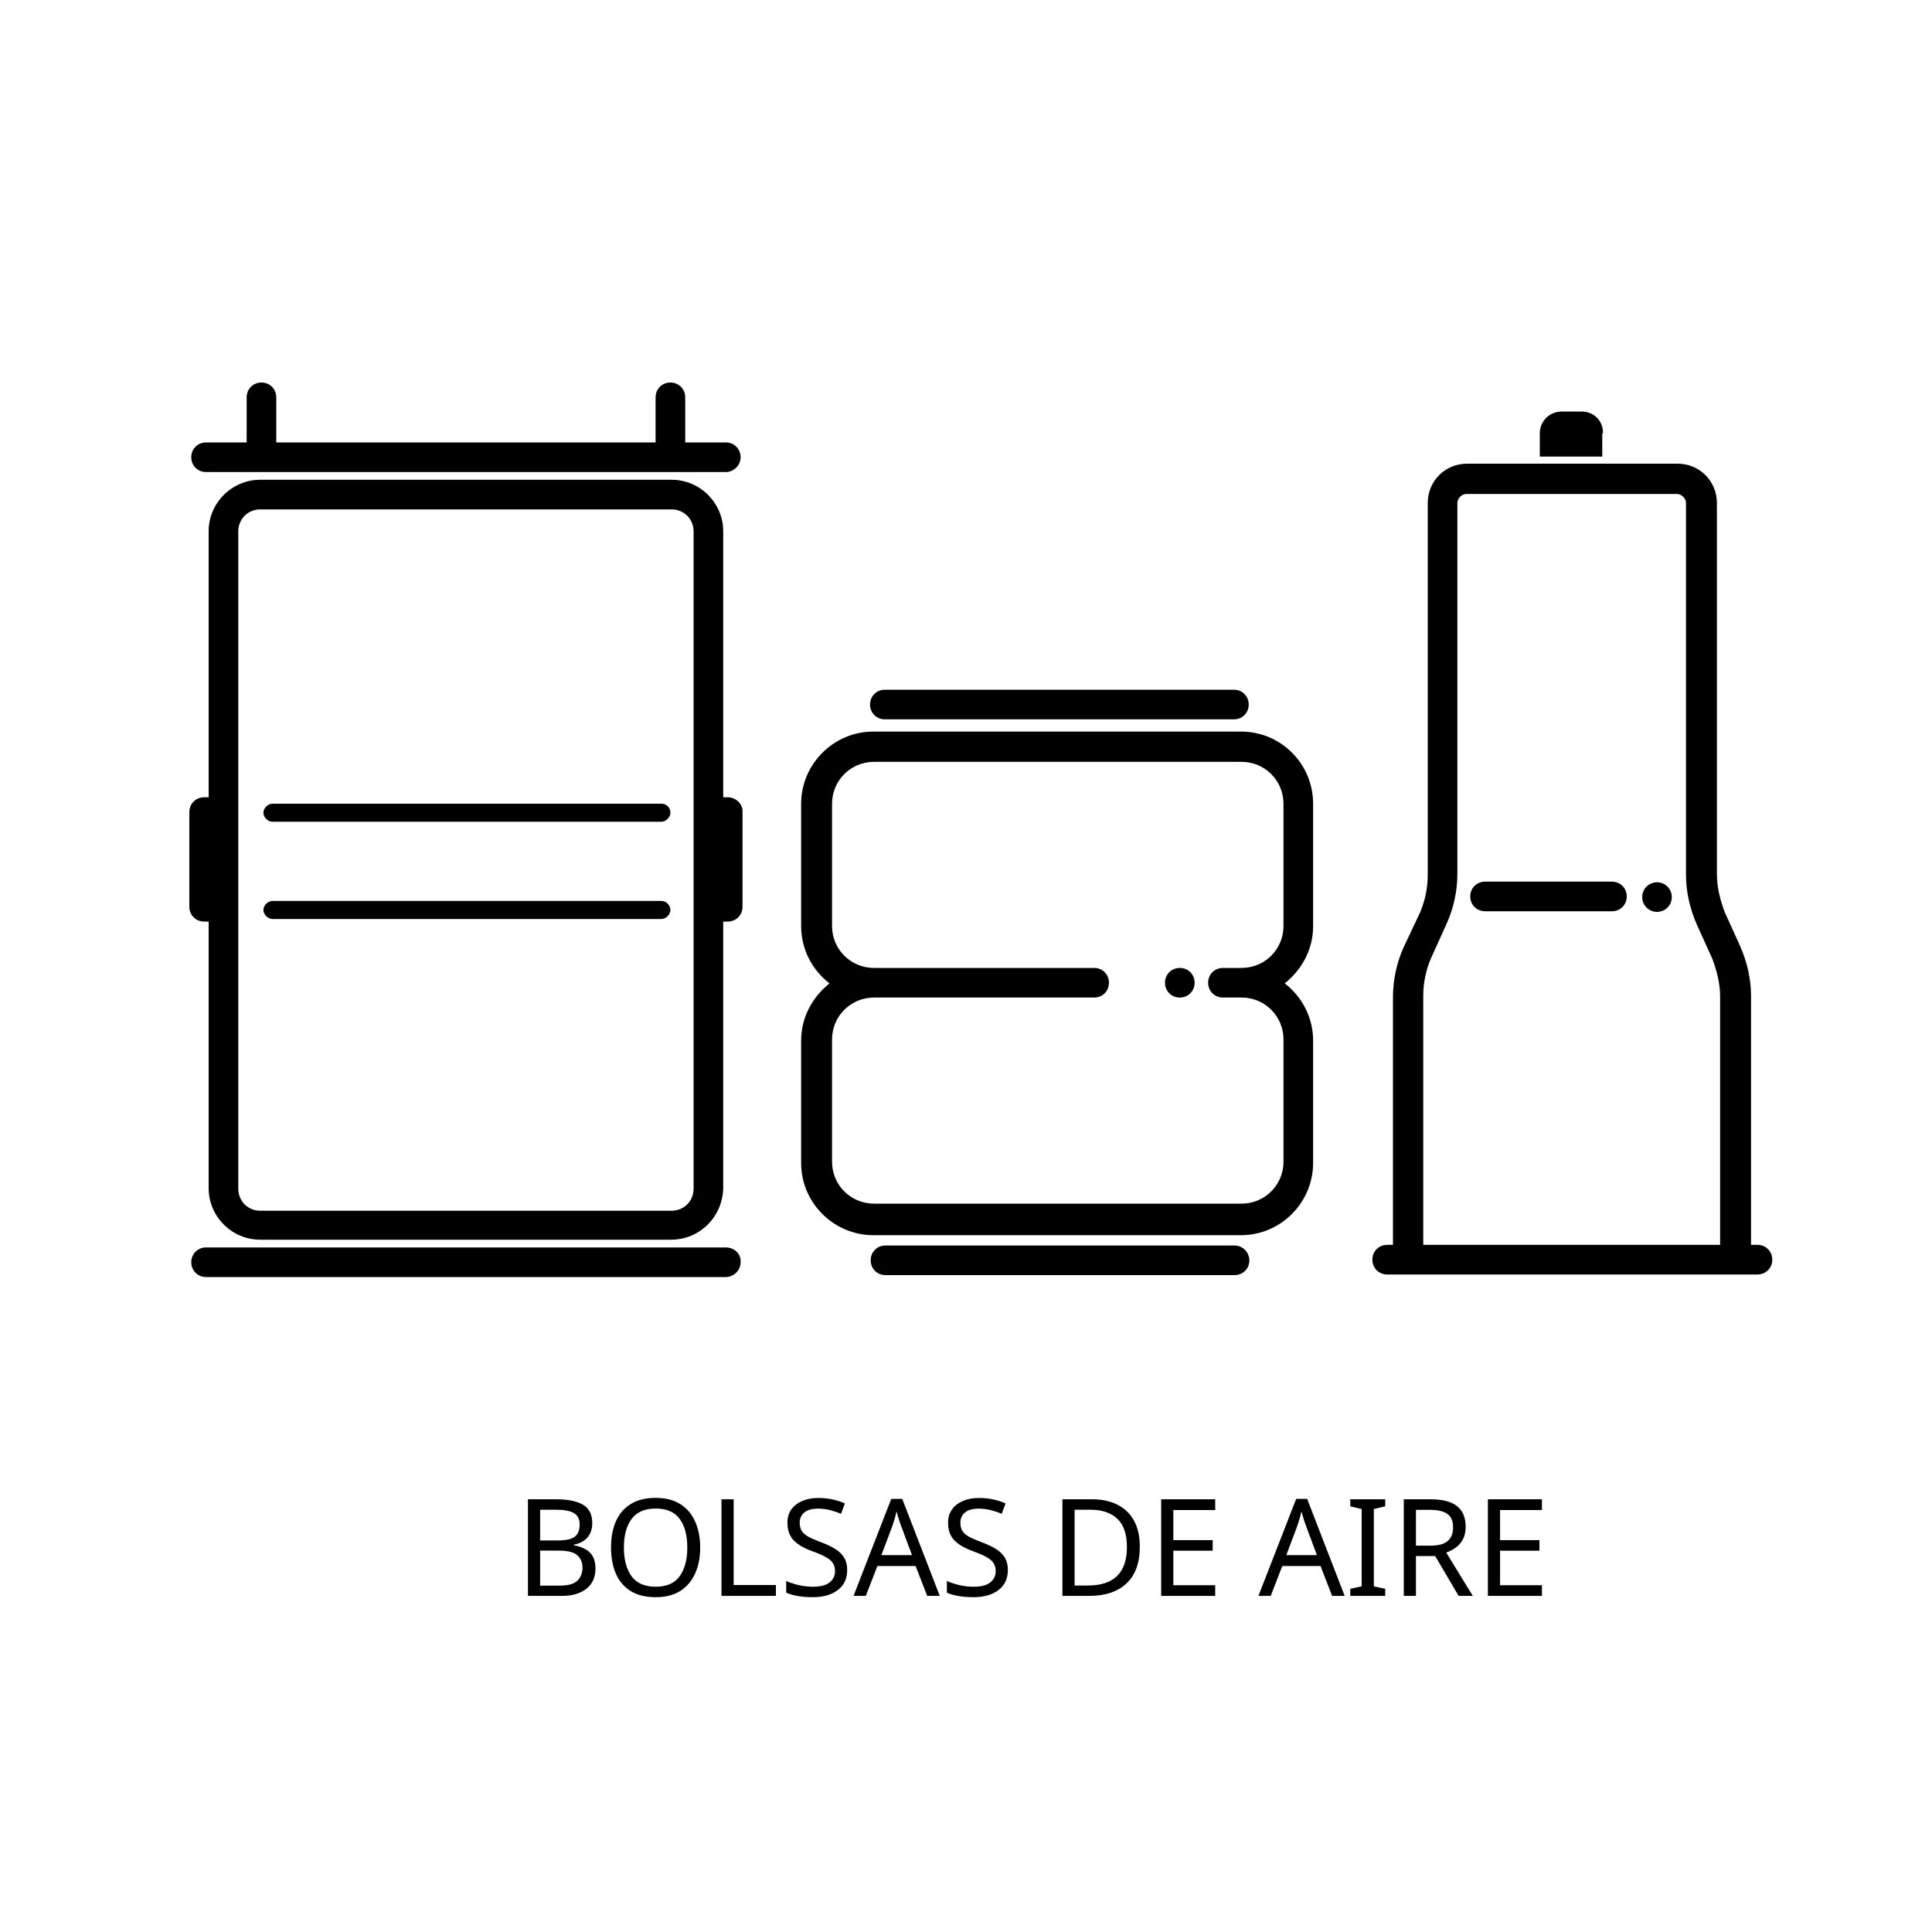
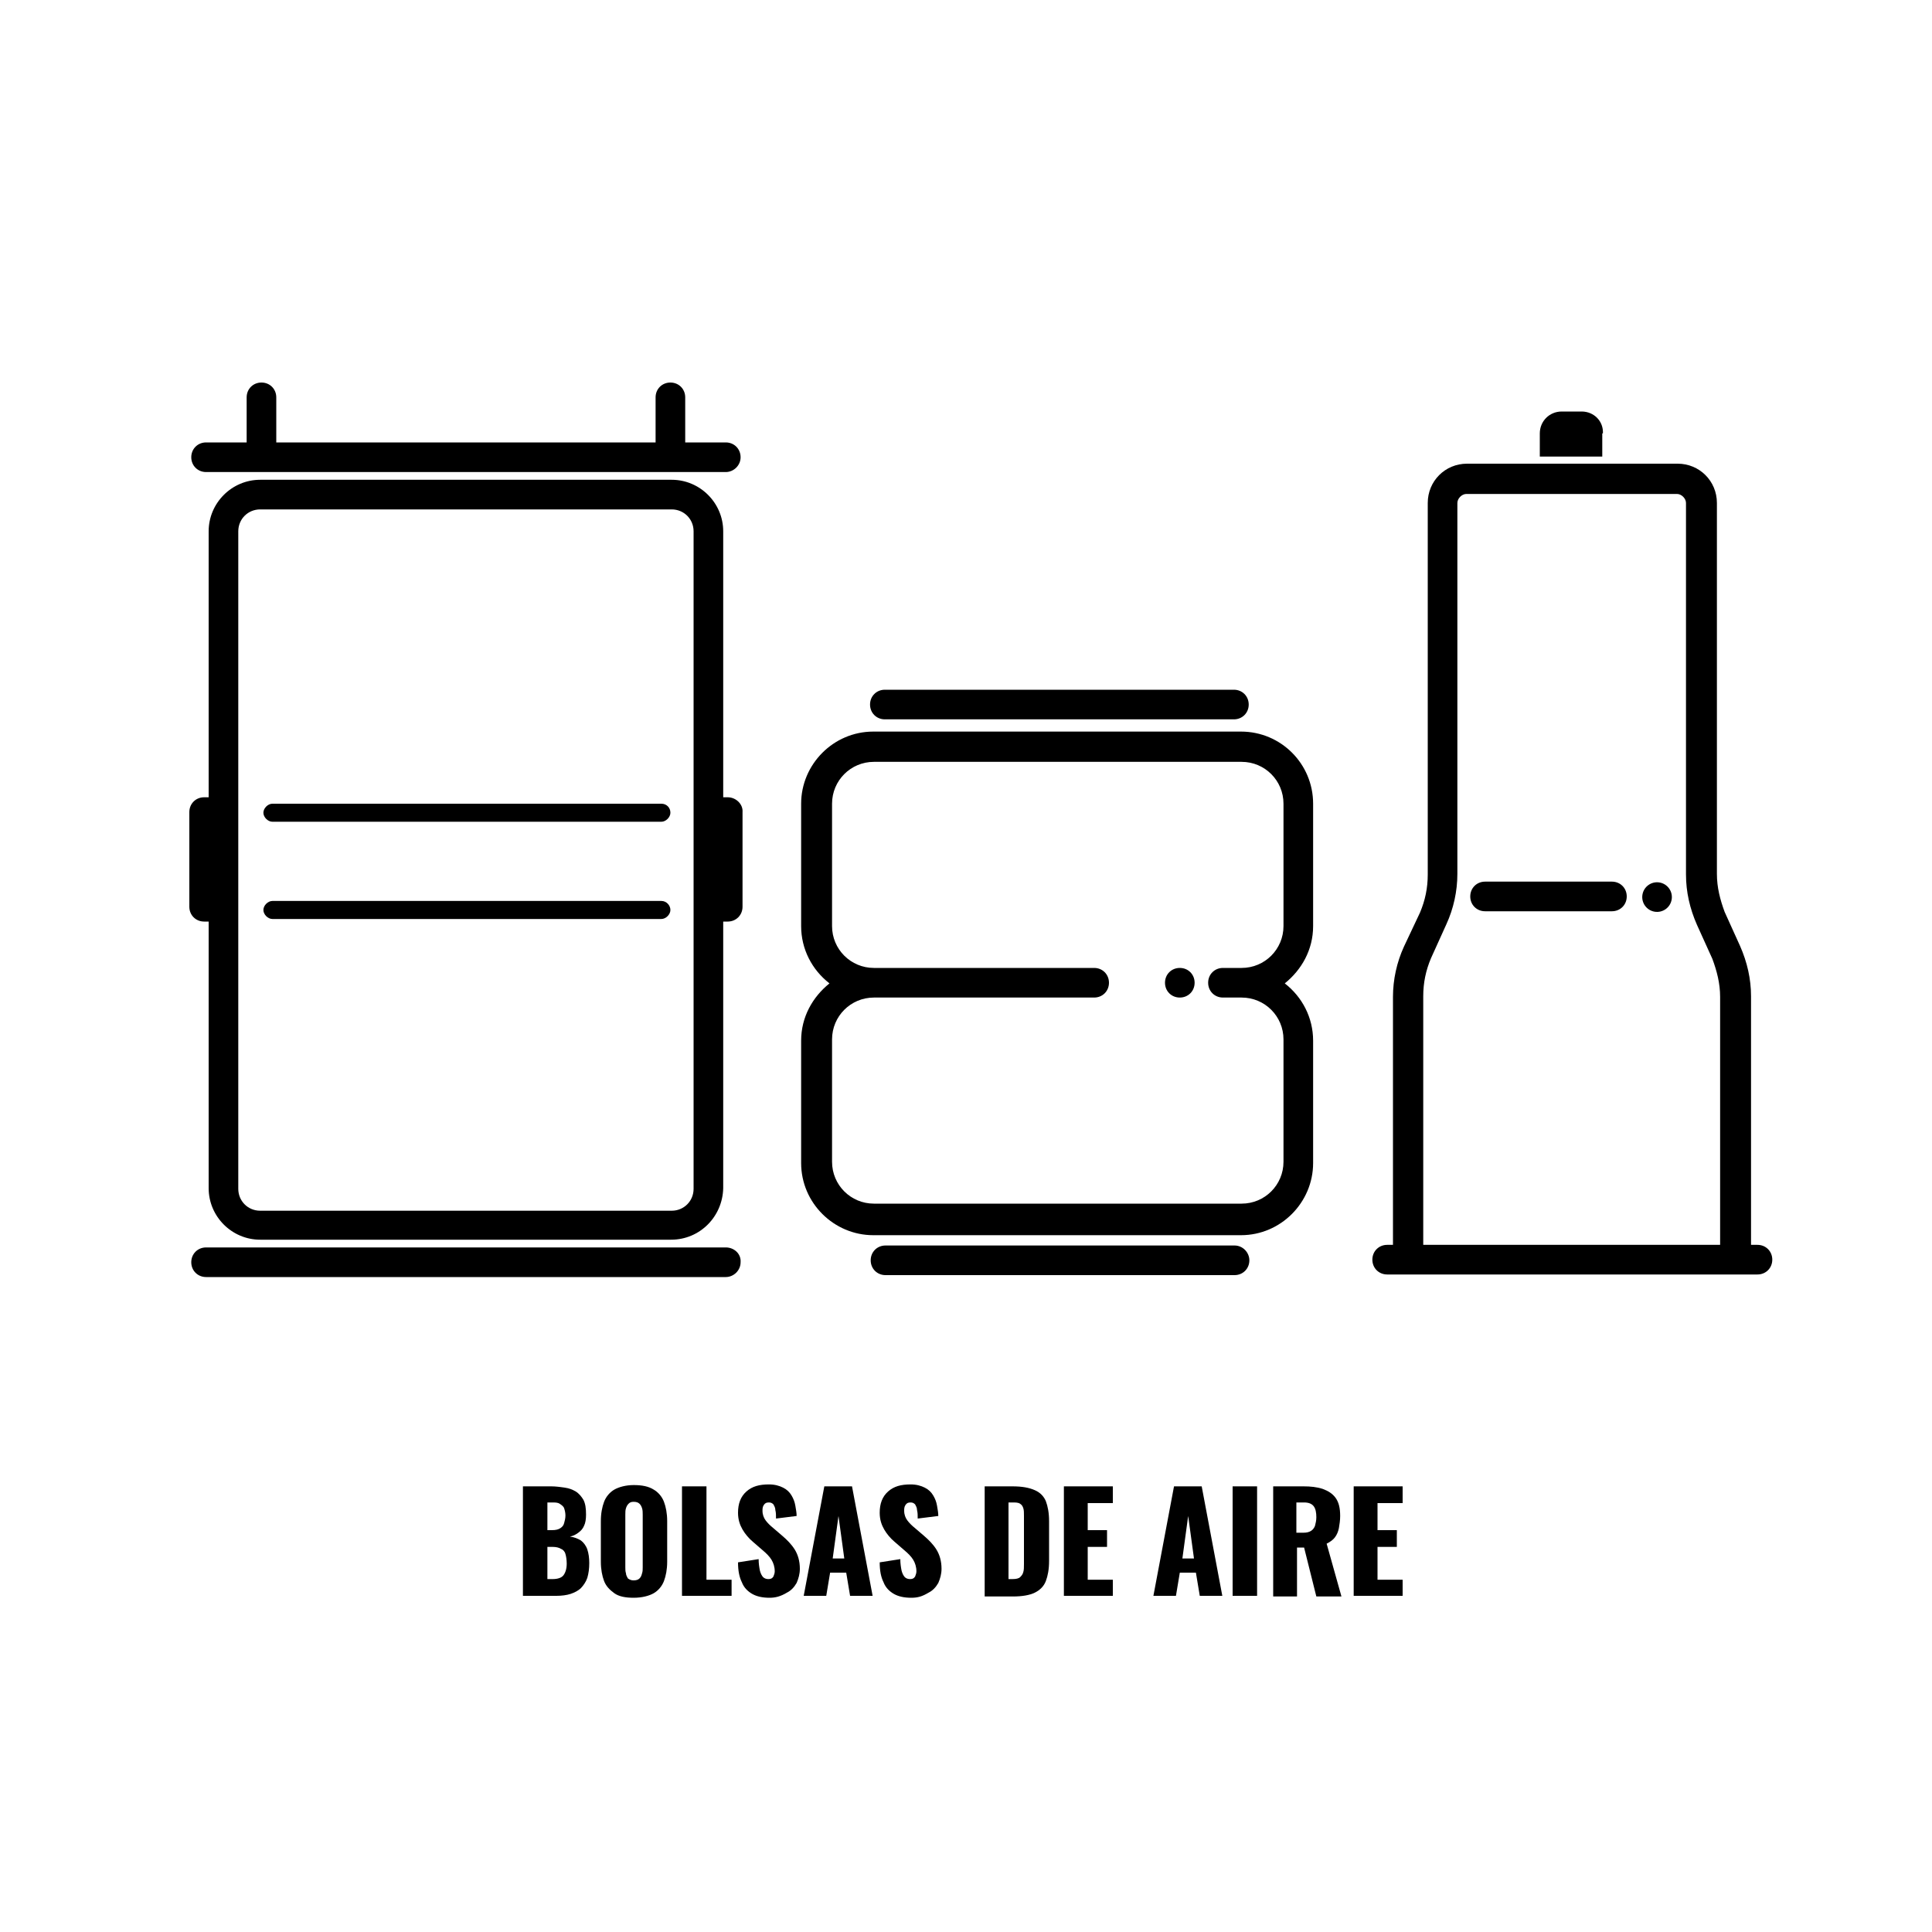
<svg xmlns="http://www.w3.org/2000/svg" version="1.1" id="Capa_1" x="0px" y="0px" viewBox="0 0 300 300" style="enable-background:new 0 0 300 300;" xml:space="preserve">
  <style type="text/css">
- 	.st0{font-family:'Oswald-Bold';}
- 	.st1{font-size:21px;}
+ 	.st0{enable-background:new    ;}
</style>
  <g>
-     <path d="M137.4,111.7h54.2c1.3,0,2.3-1,2.3-2.3c0-1.3-1-2.3-2.3-2.3h-54.2c-1.3,0-2.3,1-2.3,2.3   C135.1,110.7,136.1,111.7,137.4,111.7z" />
+     <path d="M137.4,111.7h54.2c1.3,0,2.3-1,2.3-2.3s-1-2.3-2.3-2.3h-54.2c-1.3,0-2.3,1-2.3,2.3C135.1,110.7,136.1,111.7,137.4,111.7z" />
    <path d="M191.7,193.4h-54.2c-1.3,0-2.3,1-2.3,2.3s1,2.3,2.3,2.3h54.2c1.3,0,2.3-1,2.3-2.3C194,194.5,193,193.4,191.7,193.4z" />
-     <path d="M192.7,113.6h-57.1c-6.2,0-11.2,5.1-11.2,11.2v19c0,3.6,1.7,6.8,4.4,8.9c-2.6,2.1-4.4,5.2-4.4,8.9v19   c0,6.2,5.1,11.2,11.2,11.2h57.1c6.2,0,11.2-5.1,11.2-11.2v-19c0-3.6-1.7-6.8-4.4-8.9c2.6-2.1,4.4-5.2,4.4-8.9v-19   C203.9,118.6,198.9,113.6,192.7,113.6z M199.3,143.8c0,3.6-2.9,6.5-6.5,6.5h-2.9c-1.3,0-2.3,1-2.3,2.3c0,1.3,1,2.3,2.3,2.3h2.9   c3.6,0,6.5,2.9,6.5,6.5v19c0,3.6-2.9,6.5-6.5,6.5h-57.1c-3.6,0-6.5-2.9-6.5-6.5v-19c0-3.6,2.9-6.5,6.5-6.5h34.2   c1.3,0,2.3-1,2.3-2.3c0-1.3-1-2.3-2.3-2.3h-34.2c-3.6,0-6.5-2.9-6.5-6.5v-19c0-3.6,2.9-6.5,6.5-6.5h57.1c3.6,0,6.5,2.9,6.5,6.5   V143.8z" />
-     <path d="M183.2,150.3c-1.3,0-2.3,1-2.3,2.3c0,1.3,1,2.3,2.3,2.3c1.3,0,2.3-1,2.3-2.3C185.5,151.3,184.5,150.3,183.2,150.3z" />
-     <path d="M32,73.3h80.7c1.2,0,2.3-1,2.3-2.3c0-1.3-1-2.3-2.3-2.3h-6.3v-7c0-1.3-1-2.3-2.3-2.3c-1.3,0-2.3,1-2.3,2.3v7H42.9v-7   c0-1.3-1-2.3-2.3-2.3c-1.3,0-2.3,1-2.3,2.3v7H32c-1.3,0-2.3,1-2.3,2.3C29.7,72.3,30.7,73.3,32,73.3z" />
-     <path d="M112.7,193.7H32c-1.3,0-2.3,1-2.3,2.3c0,1.3,1,2.3,2.3,2.3h80.7c1.2,0,2.3-1,2.3-2.3C115.1,194.7,114,193.7,112.7,193.7z" />
-     <path d="M113,123.8h-0.7V82.5c0-4.4-3.6-8-8-8H40.4c-4.4,0-8,3.6-8,8v41.3h-0.7c-1.3,0-2.3,1-2.3,2.3v14.7c0,1.3,1,2.3,2.3,2.3h0.7   v41.4c0,4.4,3.6,8,8,8h63.8c4.5,0,8-3.6,8.1-8v-41.4h0.7c1.3,0,2.3-1,2.3-2.3v-14.7C115.4,124.9,114.3,123.8,113,123.8z    M107.7,184.6c0,1.9-1.5,3.4-3.4,3.4H40.4c-1.9,0-3.4-1.5-3.4-3.4V82.5c0-1.9,1.5-3.4,3.4-3.4h63.9c1.9,0,3.4,1.5,3.4,3.4V184.6z" />
+     <path d="M192.7,113.6h-57.1c-6.2,0-11.2,5.1-11.2,11.2v19c0,3.6,1.7,6.8,4.4,8.9c-2.6,2.1-4.4,5.2-4.4,8.9v19   c0,6.2,5.1,11.2,11.2,11.2h57.1c6.2,0,11.2-5.1,11.2-11.2v-19c0-3.6-1.7-6.8-4.4-8.9c2.6-2.1,4.4-5.2,4.4-8.9v-19   C203.9,118.6,198.9,113.6,192.7,113.6z M199.3,143.8c0,3.6-2.9,6.5-6.5,6.5h-2.9c-1.3,0-2.3,1-2.3,2.3s1,2.3,2.3,2.3h2.9   c3.6,0,6.5,2.9,6.5,6.5v19c0,3.6-2.9,6.5-6.5,6.5h-57.1c-3.6,0-6.5-2.9-6.5-6.5v-19c0-3.6,2.9-6.5,6.5-6.5h34.2   c1.3,0,2.3-1,2.3-2.3s-1-2.3-2.3-2.3h-34.2c-3.6,0-6.5-2.9-6.5-6.5v-19c0-3.6,2.9-6.5,6.5-6.5h57.1c3.6,0,6.5,2.9,6.5,6.5   L199.3,143.8L199.3,143.8z" />
+     <path d="M183.2,150.3c-1.3,0-2.3,1-2.3,2.3s1,2.3,2.3,2.3s2.3-1,2.3-2.3S184.5,150.3,183.2,150.3z" />
+     <path d="M32,73.3h80.7c1.2,0,2.3-1,2.3-2.3s-1-2.3-2.3-2.3h-6.3v-7c0-1.3-1-2.3-2.3-2.3s-2.3,1-2.3,2.3v7H42.9v-7   c0-1.3-1-2.3-2.3-2.3s-2.3,1-2.3,2.3v7H32c-1.3,0-2.3,1-2.3,2.3S30.7,73.3,32,73.3z" />
+     <path d="M112.7,193.7H32c-1.3,0-2.3,1-2.3,2.3s1,2.3,2.3,2.3h80.7c1.2,0,2.3-1,2.3-2.3C115.1,194.7,114,193.7,112.7,193.7z" />
+     <path d="M113,123.8h-0.7V82.5c0-4.4-3.6-8-8-8H40.4c-4.4,0-8,3.6-8,8v41.3h-0.7c-1.3,0-2.3,1-2.3,2.3v14.7c0,1.3,1,2.3,2.3,2.3h0.7   v41.4c0,4.4,3.6,8,8,8h63.8c4.5,0,8-3.6,8.1-8v-41.4h0.7c1.3,0,2.3-1,2.3-2.3v-14.7C115.4,124.9,114.3,123.8,113,123.8z    M107.7,184.6c0,1.9-1.5,3.4-3.4,3.4H40.4c-1.9,0-3.4-1.5-3.4-3.4V82.5c0-1.9,1.5-3.4,3.4-3.4h63.9c1.9,0,3.4,1.5,3.4,3.4   C107.7,82.5,107.7,184.6,107.7,184.6z" />
    <path d="M102.7,139.9H42.3c-0.7,0-1.4,0.7-1.4,1.4s0.7,1.4,1.4,1.4h60.4c0.7,0,1.4-0.7,1.4-1.4S103.5,139.9,102.7,139.9z" />
    <path d="M102.7,124.8H42.3c-0.7,0-1.4,0.7-1.4,1.4c0,0.7,0.7,1.4,1.4,1.4h60.4c0.7,0,1.4-0.7,1.4-1.4   C104.1,125.4,103.5,124.8,102.7,124.8z" />
-     <path d="M248.9,67.3c0.1-1.9-1.4-3.4-3.3-3.4h-3.1c-1.9,0-3.4,1.5-3.4,3.4v3.6h9.7V67.3z" />
+     <path d="M248.9,67.3c0.1-1.9-1.4-3.4-3.3-3.4h-3.1c-1.9,0-3.4,1.5-3.4,3.4v3.6h9.7v-3.6H248.9z" />
    <path d="M250.3,136.9h-19.7c-1.3,0-2.3,1-2.3,2.3s1,2.3,2.3,2.3h19.7c1.3,0,2.3-1,2.3-2.3S251.6,136.9,250.3,136.9z" />
    <path d="M272.9,193.3h-1v-38.6c0-2.7-0.6-5.3-1.7-7.8l-2.4-5.3c-0.7-1.9-1.2-3.8-1.2-5.9V78.1c0-3.4-2.7-6.1-6.1-6.1h-32.7   c-3.4,0-6.1,2.7-6.1,6.1v57.7c0,2.1-0.4,4-1.2,5.9L218,147c-1.1,2.4-1.7,5.1-1.7,7.8v38.5h-0.9c-1.3,0-2.3,1-2.3,2.3s1,2.3,2.3,2.3   h0.9h55.6h0.1h0.9c1.3,0,2.3-1,2.3-2.3S274.2,193.3,272.9,193.3z M221,193.3v-38.6c0-2.1,0.4-4,1.2-5.9l2.4-5.3   c1.1-2.4,1.7-5.1,1.7-7.8V78.1c0-0.7,0.7-1.4,1.4-1.4h32.7c0.7,0,1.4,0.7,1.4,1.4v57.7c0,2.7,0.6,5.3,1.7,7.8l2.4,5.3   c0.7,1.9,1.2,3.8,1.2,5.9v38.5H221z" />
-     <circle cx="257.3" cy="139.3" r="2.3" />
+     <ellipse transform="matrix(0.1602 -0.9871 0.9871 0.1602 78.5838 370.9641)" cx="257.3" cy="139.3" rx="2.3" ry="2.3" />
  </g>
-   <text transform="matrix(1 0 0 1 79.9493 247.8077)" class="st0 st1">BOLSAS DE AIRE</text>
+   <g class="st0">
+     <path d="M81.2,247.8v-17h4.4c0.7,0,1.4,0.1,2.1,0.2c0.7,0.1,1.2,0.3,1.7,0.6c0.5,0.3,0.9,0.8,1.2,1.3c0.3,0.6,0.4,1.3,0.4,2.3   c0,0.7-0.1,1.3-0.3,1.7c-0.2,0.5-0.5,0.8-0.9,1.1c-0.4,0.3-0.8,0.5-1.3,0.6c0.7,0.1,1.2,0.3,1.7,0.6c0.4,0.3,0.8,0.8,1,1.4   s0.3,1.3,0.3,2.1c0,0.9-0.1,1.6-0.3,2.3c-0.2,0.6-0.6,1.2-1,1.6c-0.4,0.4-1,0.7-1.6,0.9c-0.6,0.2-1.4,0.3-2.2,0.3H81.2z M85,237.6   h0.7c0.6,0,1-0.1,1.3-0.3c0.3-0.2,0.5-0.4,0.6-0.8s0.2-0.7,0.2-1.2c0-0.4-0.1-0.8-0.2-1.1s-0.4-0.5-0.7-0.7s-0.7-0.2-1.2-0.2H85   V237.6z M85,245.2h0.8c0.8,0,1.4-0.2,1.7-0.6s0.5-1,0.5-1.8c0-0.6-0.1-1.2-0.2-1.5c-0.1-0.4-0.4-0.7-0.7-0.8   c-0.3-0.2-0.8-0.3-1.3-0.3H85V245.2z" />
+     <path d="M98.4,248.1c-1.3,0-2.3-0.2-3-0.7s-1.3-1.1-1.6-1.9c-0.3-0.8-0.5-1.8-0.5-3v-6.3c0-1.2,0.2-2.2,0.5-3   c0.3-0.8,0.9-1.5,1.6-1.9c0.7-0.4,1.8-0.7,3-0.7c1.3,0,2.3,0.2,3.1,0.7c0.7,0.4,1.3,1.1,1.6,1.9c0.3,0.8,0.5,1.8,0.5,3v6.3   c0,1.2-0.2,2.2-0.5,3c-0.3,0.8-0.9,1.5-1.6,1.9S99.7,248.1,98.4,248.1z M98.4,245.4c0.4,0,0.7-0.1,0.9-0.3c0.2-0.2,0.3-0.4,0.4-0.8   c0.1-0.3,0.1-0.6,0.1-0.9v-8.2c0-0.3,0-0.7-0.1-1c-0.1-0.3-0.2-0.5-0.4-0.7c-0.2-0.2-0.5-0.3-0.9-0.3c-0.4,0-0.6,0.1-0.8,0.3   c-0.2,0.2-0.3,0.4-0.4,0.7c-0.1,0.3-0.1,0.6-0.1,1v8.2c0,0.3,0,0.6,0.1,0.9c0,0.3,0.2,0.6,0.3,0.8C97.8,245.3,98,245.4,98.4,245.4z   " />
+     <path d="M105.9,247.8v-17h3.8v14.5h3.9v2.5H105.9z" />
+     <path d="M119.5,248.1c-1.1,0-2-0.2-2.7-0.6c-0.7-0.4-1.3-1-1.6-1.8c-0.4-0.8-0.6-1.8-0.6-3.1l3.2-0.5c0,0.7,0.1,1.3,0.2,1.8   c0.1,0.4,0.3,0.8,0.5,1c0.2,0.2,0.5,0.3,0.8,0.3c0.4,0,0.6-0.1,0.8-0.4c0.1-0.3,0.2-0.5,0.2-0.8c0-0.7-0.2-1.3-0.5-1.8   c-0.3-0.5-0.8-1-1.4-1.5l-1.5-1.3c-0.6-0.5-1.2-1.2-1.6-1.9c-0.4-0.7-0.7-1.5-0.7-2.6c0-1.4,0.4-2.5,1.3-3.3c0.9-0.8,2-1.1,3.5-1.1   c0.9,0,1.6,0.2,2.2,0.5c0.6,0.3,1,0.7,1.3,1.2c0.3,0.5,0.5,1,0.6,1.6c0.1,0.6,0.2,1.1,0.2,1.6l-3.2,0.4c0-0.5,0-0.9-0.1-1.3   c0-0.4-0.2-0.7-0.3-0.9c-0.2-0.2-0.4-0.3-0.7-0.3c-0.4,0-0.6,0.1-0.8,0.4s-0.2,0.6-0.2,0.9c0,0.6,0.2,1.1,0.5,1.5   c0.3,0.4,0.7,0.8,1.2,1.2l1.4,1.2c0.7,0.6,1.4,1.3,1.9,2.1c0.5,0.8,0.8,1.8,0.8,3c0,0.8-0.2,1.5-0.5,2.2c-0.4,0.7-0.9,1.2-1.5,1.5   C121.2,247.9,120.4,248.1,119.5,248.1z" />
+     <path d="M124.8,247.8l3.2-17h4.3l3.2,17H132l-0.6-3.6h-2.5l-0.6,3.6H124.8z M129.3,242h1.8l-0.9-6.6L129.3,242z" />
+     <path d="M141.5,248.1c-1.1,0-2-0.2-2.7-0.6c-0.7-0.4-1.3-1-1.6-1.8c-0.4-0.8-0.6-1.8-0.6-3.1l3.2-0.5c0,0.7,0.1,1.3,0.2,1.8   c0.1,0.4,0.3,0.8,0.5,1c0.2,0.2,0.5,0.3,0.8,0.3c0.4,0,0.6-0.1,0.8-0.4c0.1-0.3,0.2-0.5,0.2-0.8c0-0.7-0.2-1.3-0.5-1.8   c-0.3-0.5-0.8-1-1.4-1.5l-1.5-1.3c-0.6-0.5-1.2-1.2-1.6-1.9c-0.4-0.7-0.7-1.5-0.7-2.6c0-1.4,0.4-2.5,1.3-3.3c0.9-0.8,2-1.1,3.5-1.1   c0.9,0,1.6,0.2,2.2,0.5c0.6,0.3,1,0.7,1.3,1.2c0.3,0.5,0.5,1,0.6,1.6c0.1,0.6,0.2,1.1,0.2,1.6l-3.2,0.4c0-0.5,0-0.9-0.1-1.3   c0-0.4-0.2-0.7-0.3-0.9c-0.2-0.2-0.4-0.3-0.7-0.3c-0.4,0-0.6,0.1-0.8,0.4s-0.2,0.6-0.2,0.9c0,0.6,0.2,1.1,0.5,1.5   c0.3,0.4,0.7,0.8,1.2,1.2l1.4,1.2c0.7,0.6,1.4,1.3,1.9,2.1c0.5,0.8,0.8,1.8,0.8,3c0,0.8-0.2,1.5-0.5,2.2c-0.4,0.7-0.9,1.2-1.5,1.5   C143.2,247.9,142.5,248.1,141.5,248.1z" />
+     <path d="M152.9,247.8v-17h4.3c1.5,0,2.6,0.2,3.5,0.6s1.4,1,1.7,1.7c0.3,0.8,0.5,1.8,0.5,3.1v6.2c0,1.3-0.2,2.3-0.5,3.1   c-0.3,0.8-0.9,1.4-1.7,1.8c-0.8,0.4-2,0.6-3.4,0.6H152.9z M156.6,245.2h0.6c0.6,0,1-0.1,1.2-0.3s0.4-0.4,0.5-0.8   c0.1-0.3,0.1-0.8,0.1-1.3v-7.4c0-0.5,0-0.9-0.1-1.2s-0.2-0.5-0.5-0.7s-0.7-0.2-1.2-0.2h-0.6V245.2z" />
+     <path d="M165.2,247.8v-17h7.6v2.6h-3.9v4.2h3v2.6h-3v5.1h3.9v2.5H165.2z" />
+     <path d="M179.1,247.8l3.2-17h4.3l3.2,17h-3.5l-0.6-3.6h-2.5l-0.6,3.6H179.1z M183.6,242h1.8l-0.9-6.6L183.6,242z" />
+     <path d="M191.4,247.8v-17h3.8v17H191.4z" />
+     <path d="M197.7,247.8v-17h4.7c1.1,0,2.1,0.1,3,0.4c0.8,0.3,1.5,0.7,2,1.4c0.5,0.7,0.7,1.6,0.7,2.8c0,0.7-0.1,1.3-0.2,1.9   c-0.1,0.5-0.3,1-0.6,1.4s-0.7,0.7-1.3,1l2.3,8.2h-3.9l-1.9-7.6h-1.1v7.6H197.7z M201.4,238h1c0.5,0,0.9-0.1,1.2-0.3   c0.3-0.2,0.5-0.5,0.6-0.8c0.1-0.4,0.2-0.8,0.2-1.3c0-0.7-0.1-1.3-0.4-1.7s-0.8-0.6-1.5-0.6h-1.2V238z" />
+     <path d="M210.2,247.8v-17h7.6v2.6h-3.9v4.2h3v2.6h-3v5.1h3.9v2.5H210.2z" />
+   </g>
</svg>
